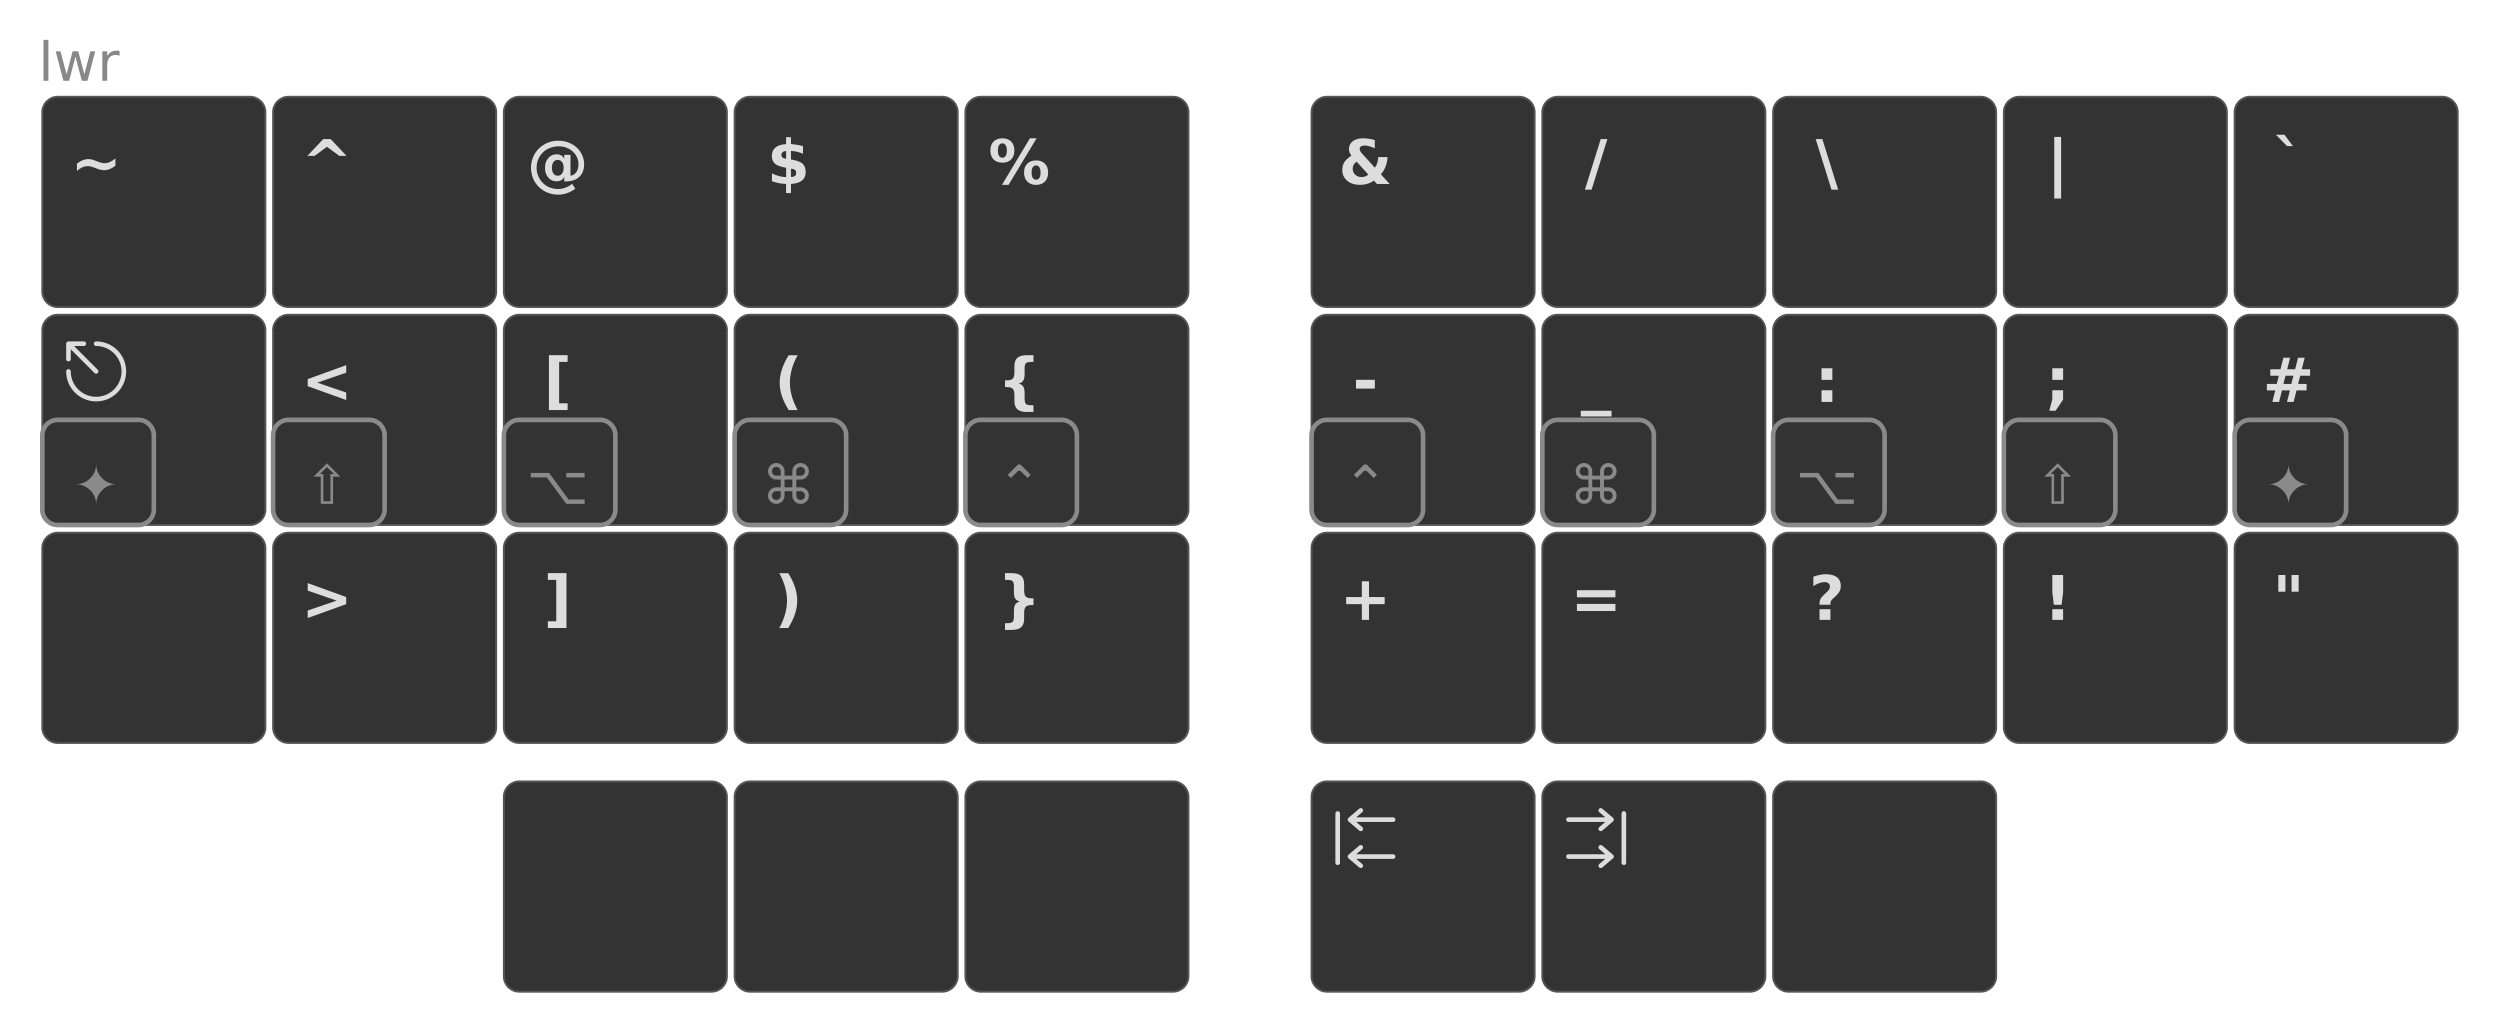
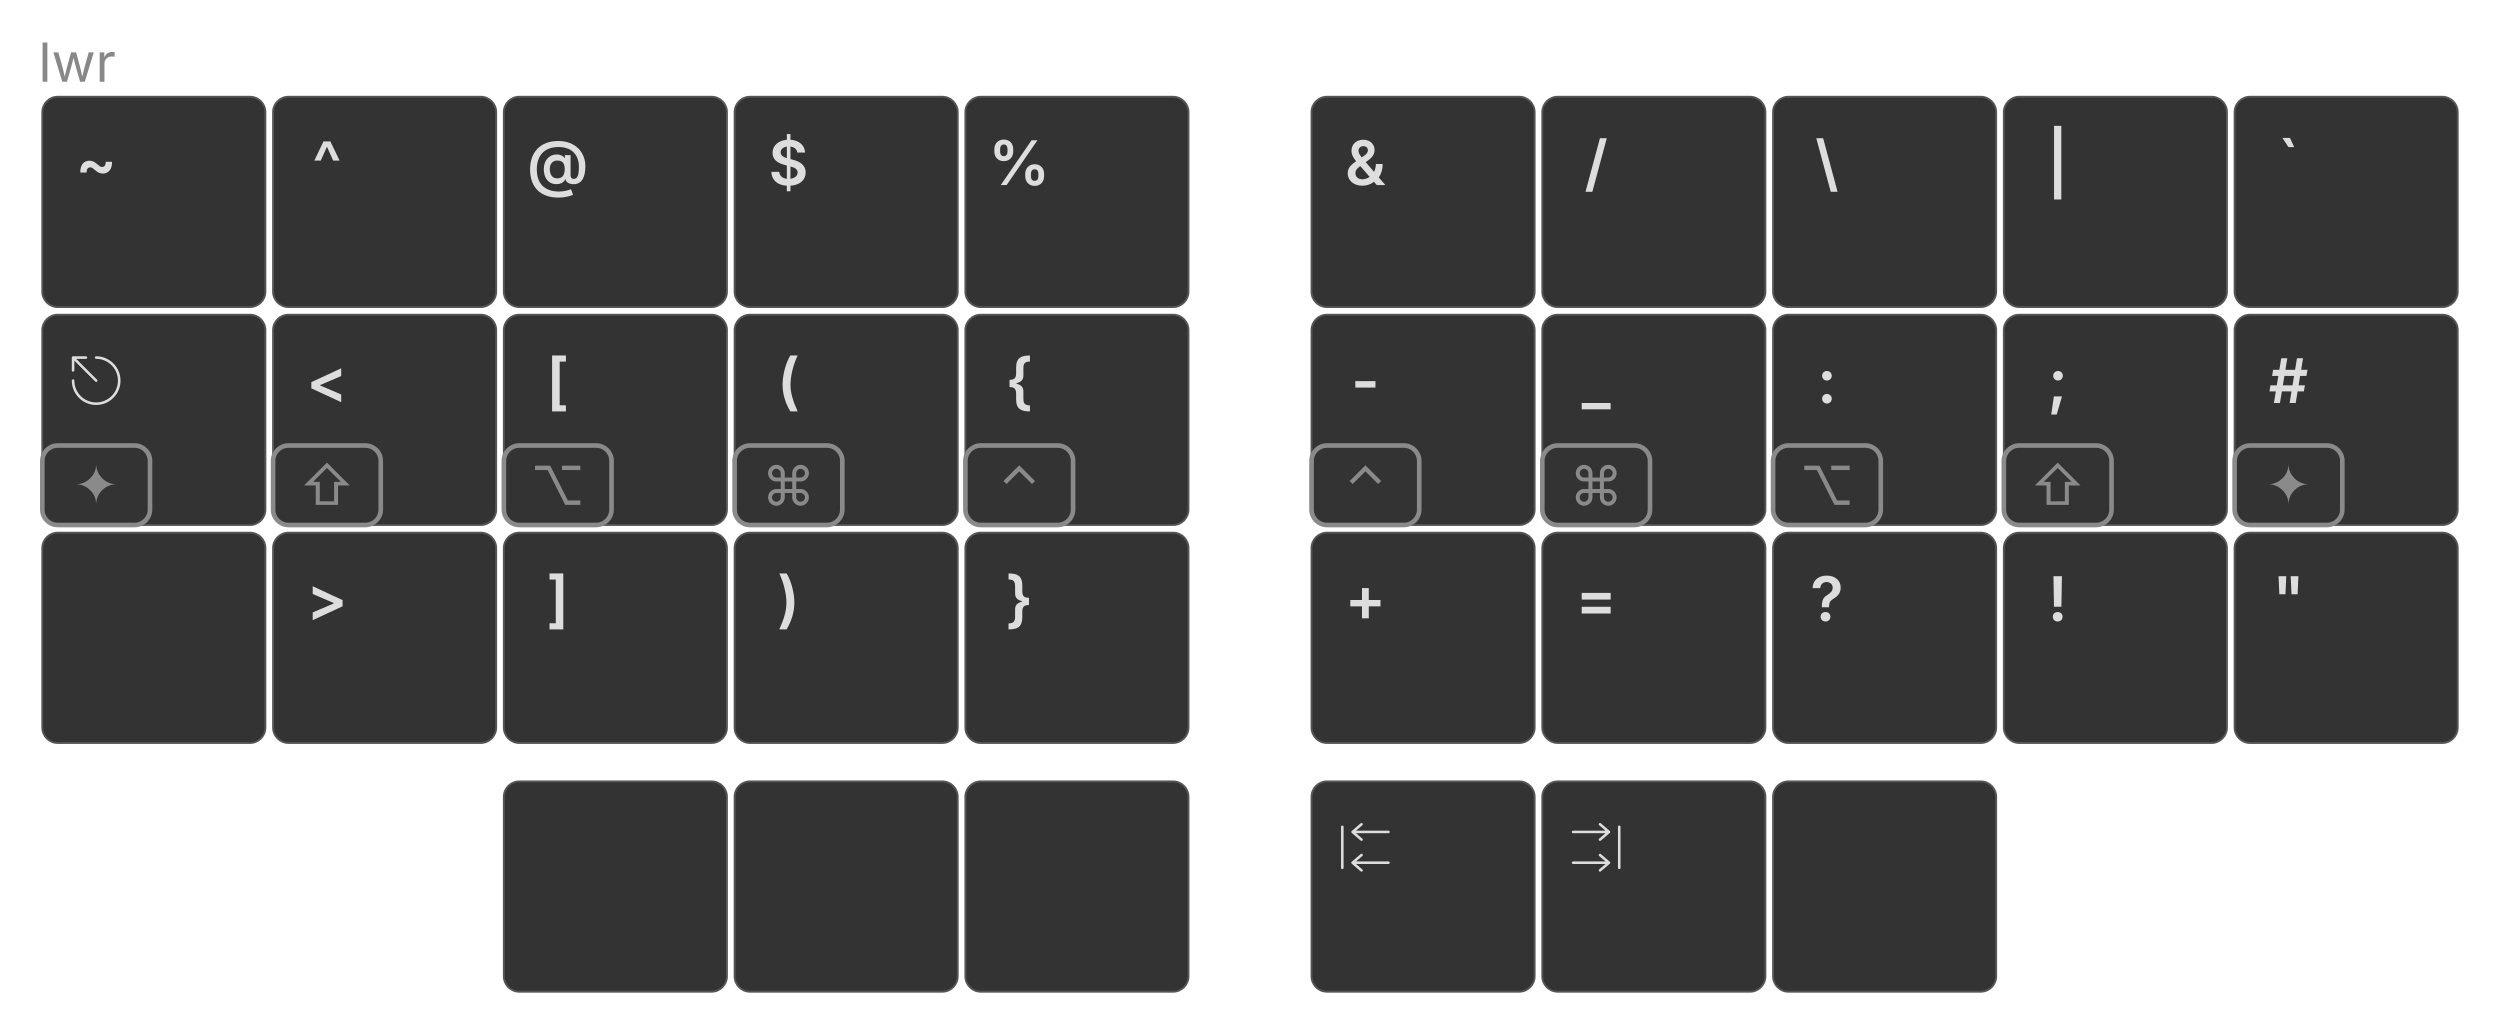
<svg xmlns="http://www.w3.org/2000/svg" class="keymap" width="650" height="267" viewBox="-10 -24 650.0 266.68">
-   <style>/* Cairo has no font fallback; DejaVu Sans has ⌘ ⌥ ⌃ ⇧ ✦ ⇊ ⇈. */
+   <style>/* Inter for letters. cairosvg uses only the first family, so marks
+        Inter lacks (✦ ⇊ ⇈) set .dejavu; browsers still walk the stack. */
    svg.keymap { background: #1e1e2e;
-                  font-family: "DejaVu Sans", "Segoe UI Symbol",
+                  font-family: Inter, "DejaVu Sans", "Segoe UI Symbol",
                              "Apple Symbols", sans-serif; }
+     text.dejavu { font-family: "DejaVu Sans", "Segoe UI Symbol",
+                   "Apple Symbols", sans-serif; }
    rect.keycap { fill: #333333; stroke: #555555; stroke-width: 0.5px; }
    text { fill: #c8c8c8; text-anchor: middle; dominant-baseline: central; }
    text.base { font-size: 16px; font-weight: 600; fill: #dddddd; }
    text.hold { font-size: 11px; }
    text.sym { font-size: 13px; fill: #9999ff; }
    text.num { font-size: 13px; fill: #ee9944; }
    text.oneshot { font-size: 12px; font-weight: 600; }
-     use.glyph { fill: none; stroke: #c8c8c8; stroke-width: 2.5px;
+     use.glyph { fill: none; stroke: #c8c8c8; stroke-width: 2px;
                stroke-linecap: round; stroke-linejoin: round; }
-     use.glyph.base { stroke: #dddddd; stroke-width: 3px; }
+     use.glyph.base { stroke: #dddddd; }
    use.glyph.sym { stroke: #9999ff; }
    use.glyph.num { stroke: #ee9944; }
    use.glyph.hold.tap-preferred.mod { stroke: #8a8a8a; }
    use.glyph.hold.hold-preferred.mod, use.glyph.oneshot.mod { stroke: #d0d0d0; }
    use.glyph.hold.hold-preferred.sym, use.glyph.oneshot.sym,
    use.glyph.hold.hold-preferred.nav, use.glyph.oneshot.nav { stroke: #1a1a1a; }
    use.glyph.hold.tap-preferred.sym { stroke: #9999ff; }
    use.glyph.hold.tap-preferred.nav { stroke: #ee9944; }
    rect.hold-box { stroke-width: 1.2px; }
    rect.hold-box.tap-preferred.mod { fill: none; stroke: #8a8a8a; }
    rect.hold-box.tap-preferred.sym { fill: none; stroke: #9999ff; }
    rect.hold-box.tap-preferred.nav { fill: none; stroke: #ee9944; }
    rect.hold-box.hold-preferred.mod { fill: #4a4a4a; stroke: #4a4a4a; }
    rect.hold-box.hold-preferred.sym { fill: #6666bb; stroke: #6666bb; }
    rect.hold-box.hold-preferred.nav { fill: #aa7755; stroke: #aa7755; }
    rect.hold-box.oneshot.mod { fill: #4a4a4a; stroke: #4a4a4a; }
    rect.hold-box.oneshot.sym { fill: #6666bb; stroke: #6666bb; }
    rect.hold-box.oneshot.nav { fill: #aa7755; stroke: #aa7755; }
    text.hold.hold-preferred.mod, text.oneshot.mod { fill: #d0d0d0; font-weight: 700; }
    text.hold.hold-preferred.sym, text.oneshot.sym,
    text.hold.hold-preferred.nav, text.oneshot.nav { fill: #1a1a1a; font-weight: 700; }
    text.hold.tap-preferred { fill: #8a8a8a; }
    text.hold.symbol { font-size: 14px; }
    text.oneshot.symbol { font-size: 16px; }
    text.title { font-size: 14px; fill: #888888; text-anchor: start; }</style>
  <defs>
-     <path id="glyph_backspace" class="symbol" transform="scale(0.4) translate(-24,-30)" d="M22,19l10,10 M22,29l10-10 M6,24l10,13h26v-26h-26z" />
-     <path id="glyph_delete-word" class="symbol" transform="scale(0.4) translate(-24,-30)" d="M22,19l10,10 M22,29l10-10 M6,24l10,13h26v-26h-26z M6,17l-6,7,6,7" />
-     <path id="glyph_return" class="symbol" transform="scale(0.4) translate(-24,-30)" d="M42,13V27H6 m8-8l-8,8l8,8" />
-     <path id="glyph_space" class="symbol" transform="scale(0.4) translate(-24,-30)" d="M42,24V32H6V24" />
-     <path id="glyph_escape" class="symbol" transform="scale(0.4) translate(-24,-30)" d="M24,24l-18-18 m0,10v-10h10 M24,6A18,18,0,1,1,6,24" />
-     <path id="glyph_up" class="symbol" transform="scale(0.4) translate(-24,-30)" d="M24,42v-36 m-8,6l8-8l8,8" />
-     <path id="glyph_down" class="symbol" transform="scale(0.4) translate(-24,-30)" d="M24,6v36 m-8,-6l8,8l8-8" />
-     <path id="glyph_left" class="symbol" transform="scale(0.4) translate(-24,-30)" d="M42,24h-36 m6-8l-8,8l8,8" />
-     <path id="glyph_right" class="symbol" transform="scale(0.4) translate(-24,-30)" d="M6,24h36 m-6-8l8,8l-8,8" />
-     <path id="glyph_tab" class="symbol" transform="scale(0.4) translate(-24,-30)" d="M6,12H32m-5-6l7,6l-7,6 M6,36H32m-5-6l7,6l-7,6 M42,8v32" />
-     <path id="glyph_btab" class="symbol" transform="scale(0.4) translate(-24,-30)" d="M42,12H16m5-6l-7,6l7,6 M42,36H16m5-6l-7,6l7,6 M6,8v32" />
-     <path id="glyph_home" class="symbol" transform="scale(0.4) translate(-24,-30)" d="M8,10v28 M8,16h32 M8,32h20" />
-     <path id="glyph_end" class="symbol" transform="scale(0.4) translate(-24,-30)" d="M40,10v28 M8,16h32 M20,32h20" />
-     <path id="glyph_word-left" class="symbol" transform="scale(0.4) translate(-24,-30)" d="M22,24h-16m6-8l-8,8l8,8 M26,17h16v14h-16z" />
-     <path id="glyph_word-right" class="symbol" transform="scale(0.4) translate(-24,-30)" d="M6,17h16v14h-16z M26,24h16m-6-8l8,8l-8,8" />
-     <path id="glyph_hist-back" class="symbol" transform="scale(0.4) translate(-24,-30)" d="M36,32A14,14 0 1 0 24,12m8-8l-8,8l8,8" />
-     <path id="glyph_hist-fwd" class="symbol" transform="scale(0.4) translate(-24,-30)" d="M12,32A14,14 0 1 1 24,12m-8-8l8,8l-8,8" />
-     <path id="glyph_app-tab-prev" class="symbol" transform="scale(0.4) translate(-24,-30)" d="M6,10h18v10h18v20H6z" />
-     <path id="glyph_app-tab-next" class="symbol" transform="scale(0.4) translate(-24,-30)" d="M6,20h18v-10h18v30H6z" />
-     <path id="glyph_bluetooth" class="symbol" transform="scale(0.4) translate(-24,-30)" d="M12,16 L36,32 L24,40 L24,8 L36,16 L12,32" />
+     <path id="glyph_backspace" class="symbol" transform="scale(0.333333) translate(-24,-24)" d="M22,19l10,10 M22,29l10-10 M6,24l10,13h26v-26h-26z" />
+     <path id="glyph_delete-word" class="symbol" transform="scale(0.333333) translate(-24,-24)" d="M22,19l10,10 M22,29l10-10 M6,24l10,13h26v-26h-26z M6,17l-6,7,6,7" />
+     <path id="glyph_return" class="symbol" transform="scale(0.333333) translate(-24,-24)" d="M42,13V27H6 m8-8l-8,8l8,8" />
+     <path id="glyph_space" class="symbol" transform="scale(0.333333) translate(-24,-24)" d="M42,24V32H6V24" />
+     <path id="glyph_escape" class="symbol" transform="scale(0.333333) translate(-24,-24)" d="M24,24l-18-18 m0,10v-10h10 M24,6A18,18,0,1,1,6,24" />
+     <path id="glyph_up" class="symbol" transform="scale(0.333333) translate(-24,-24)" d="M24,42v-36 m-8,6l8-8l8,8" />
+     <path id="glyph_down" class="symbol" transform="scale(0.333333) translate(-24,-24)" d="M24,6v36 m-8,-6l8,8l8-8" />
+     <path id="glyph_left" class="symbol" transform="scale(0.333333) translate(-24,-24)" d="M42,24h-36 m6-8l-8,8l8,8" />
+     <path id="glyph_right" class="symbol" transform="scale(0.333333) translate(-24,-24)" d="M6,24h36 m-6-8l8,8l-8,8" />
+     <path id="glyph_tab" class="symbol" transform="scale(0.333333) translate(-24,-24)" d="M6,12H32m-5-6l7,6l-7,6 M6,36H32m-5-6l7,6l-7,6 M42,8v32" />
+     <path id="glyph_btab" class="symbol" transform="scale(0.333333) translate(-24,-24)" d="M42,12H16m5-6l-7,6l7,6 M42,36H16m5-6l-7,6l7,6 M6,8v32" />
+     <path id="glyph_home" class="symbol" transform="scale(0.333333) translate(-24,-24)" d="M8,10v28 M8,16h32 M8,32h20" />
+     <path id="glyph_end" class="symbol" transform="scale(0.333333) translate(-24,-24)" d="M40,10v28 M8,16h32 M20,32h20" />
+     <path id="glyph_word-left" class="symbol" transform="scale(0.333333) translate(-24,-24)" d="M22,24h-16m6-8l-8,8l8,8 M26,17h16v14h-16z" />
+     <path id="glyph_word-right" class="symbol" transform="scale(0.333333) translate(-24,-24)" d="M6,17h16v14h-16z M26,24h16m-6-8l8,8l-8,8" />
+     <path id="glyph_hist-back" class="symbol" transform="scale(0.333333) translate(-24,-24)" d="M36,32A14,14 0 1 0 24,12m8-8l-8,8l8,8" />
+     <path id="glyph_hist-fwd" class="symbol" transform="scale(0.333333) translate(-24,-24)" d="M12,32A14,14 0 1 1 24,12m-8-8l8,8l-8,8" />
+     <path id="glyph_app-tab-prev" class="symbol" transform="scale(0.333333) translate(-24,-24)" d="M6,10h18v10h18v20H6z" />
+     <path id="glyph_app-tab-next" class="symbol" transform="scale(0.333333) translate(-24,-24)" d="M6,20h18v-10h18v30H6z" />
+     <path id="glyph_bluetooth" class="symbol" transform="scale(0.333333) translate(-24,-24)" d="M12,16 L36,32 L24,40 L24,8 L36,16 L12,32" />
  </defs>
  <text class="title" x="0" y="-8">lwr</text>
  <g transform="translate(0.00,0.00)">
    <rect class="keycap" x="1.0" y="1.0" width="58.0" height="54.67" rx="4.0" ry="4.0" />
    <text class="base" x="15.0" y="18.134">~</text>
  </g>
  <g transform="translate(60.00,0.00)">
    <rect class="keycap" x="1.0" y="1.0" width="58.0" height="54.67" rx="4.0" ry="4.0" />
    <text class="base" x="15.0" y="18.134">^</text>
  </g>
  <g transform="translate(120.00,0.00)">
    <rect class="keycap" x="1.0" y="1.0" width="58.0" height="54.67" rx="4.0" ry="4.0" />
    <text class="base" x="15.0" y="18.134">@</text>
  </g>
  <g transform="translate(180.00,0.00)">
    <rect class="keycap" x="1.0" y="1.0" width="58.0" height="54.67" rx="4.0" ry="4.0" />
    <text class="base" x="15.0" y="18.134">$</text>
  </g>
  <g transform="translate(240.00,0.00)">
    <rect class="keycap" x="1.0" y="1.0" width="58.0" height="54.67" rx="4.0" ry="4.0" />
    <text class="base" x="15.0" y="18.134">%</text>
  </g>
  <g transform="translate(330.00,0.00)">
    <rect class="keycap" x="1.0" y="1.0" width="58.0" height="54.67" rx="4.0" ry="4.0" />
    <text class="base" x="15.0" y="18.134">&amp;</text>
  </g>
  <g transform="translate(390.00,0.00)">
    <rect class="keycap" x="1.0" y="1.0" width="58.0" height="54.67" rx="4.0" ry="4.0" />
    <text class="base" x="15.0" y="18.134">/</text>
  </g>
  <g transform="translate(450.00,0.00)">
    <rect class="keycap" x="1.0" y="1.0" width="58.0" height="54.67" rx="4.0" ry="4.0" />
    <text class="base" x="15.0" y="18.134">\</text>
  </g>
  <g transform="translate(510.00,0.00)">
    <rect class="keycap" x="1.0" y="1.0" width="58.0" height="54.67" rx="4.0" ry="4.0" />
    <text class="base" x="15.0" y="18.134">|</text>
  </g>
  <g transform="translate(570.00,0.00)">
    <rect class="keycap" x="1.0" y="1.0" width="58.0" height="54.67" rx="4.0" ry="4.0" />
    <text class="base" x="15.0" y="18.134">`</text>
  </g>
  <g transform="translate(0.00,56.67)">
    <rect class="keycap" x="1.0" y="1.0" width="58.0" height="54.67" rx="4.0" ry="4.0" />
-     <rect class="hold-box tap-preferred mod" x="1.0" y="28.335" width="29.0" height="27.335" rx="4.0" ry="4.0" />
+     <rect class="hold-box tap-preferred mod" x="1.0" y="35.002" width="28.0" height="20.668" rx="4.0" ry="4.0" />
    <use class="glyph base" href="#glyph_escape" x="15.0" y="18.134" />
-     <text class="hold tap-preferred mod symbol" x="15.0" y="45.336">✦</text>
+     <text class="hold tap-preferred mod symbol dejavu" x="15.0" y="45.336">✦</text>
  </g>
  <g transform="translate(60.00,56.67)">
    <rect class="keycap" x="1.0" y="1.0" width="58.0" height="54.67" rx="4.0" ry="4.0" />
-     <rect class="hold-box tap-preferred mod" x="1.0" y="28.335" width="29.0" height="27.335" rx="4.0" ry="4.0" />
+     <rect class="hold-box tap-preferred mod" x="1.0" y="35.002" width="28.0" height="20.668" rx="4.0" ry="4.0" />
    <text class="base" x="15.0" y="18.134">&lt;</text>
    <text class="hold tap-preferred mod symbol" x="15.0" y="45.336">⇧</text>
  </g>
  <g transform="translate(120.00,56.67)">
    <rect class="keycap" x="1.0" y="1.0" width="58.0" height="54.67" rx="4.0" ry="4.0" />
-     <rect class="hold-box tap-preferred mod" x="1.0" y="28.335" width="29.0" height="27.335" rx="4.0" ry="4.0" />
+     <rect class="hold-box tap-preferred mod" x="1.0" y="35.002" width="28.0" height="20.668" rx="4.0" ry="4.0" />
    <text class="base" x="15.0" y="18.134">[</text>
    <text class="hold tap-preferred mod symbol" x="15.0" y="45.336">⌥</text>
  </g>
  <g transform="translate(180.00,56.67)">
    <rect class="keycap" x="1.0" y="1.0" width="58.0" height="54.67" rx="4.0" ry="4.0" />
-     <rect class="hold-box tap-preferred mod" x="1.0" y="28.335" width="29.0" height="27.335" rx="4.0" ry="4.0" />
+     <rect class="hold-box tap-preferred mod" x="1.0" y="35.002" width="28.0" height="20.668" rx="4.0" ry="4.0" />
    <text class="base" x="15.0" y="18.134">(</text>
    <text class="hold tap-preferred mod symbol" x="15.0" y="45.336">⌘</text>
  </g>
  <g transform="translate(240.00,56.67)">
    <rect class="keycap" x="1.0" y="1.0" width="58.0" height="54.67" rx="4.0" ry="4.0" />
-     <rect class="hold-box tap-preferred mod" x="1.0" y="28.335" width="29.0" height="27.335" rx="4.0" ry="4.0" />
+     <rect class="hold-box tap-preferred mod" x="1.0" y="35.002" width="28.0" height="20.668" rx="4.0" ry="4.0" />
    <text class="base" x="15.0" y="18.134">{</text>
    <text class="hold tap-preferred mod symbol" x="15.0" y="45.336">⌃</text>
  </g>
  <g transform="translate(330.00,56.67)">
    <rect class="keycap" x="1.0" y="1.0" width="58.0" height="54.67" rx="4.0" ry="4.0" />
-     <rect class="hold-box tap-preferred mod" x="1.0" y="28.335" width="29.0" height="27.335" rx="4.0" ry="4.0" />
+     <rect class="hold-box tap-preferred mod" x="1.0" y="35.002" width="28.0" height="20.668" rx="4.0" ry="4.0" />
    <text class="base" x="15.0" y="18.134">-</text>
    <text class="hold tap-preferred mod symbol" x="15.0" y="45.336">⌃</text>
  </g>
  <g transform="translate(390.00,56.67)">
    <rect class="keycap" x="1.0" y="1.0" width="58.0" height="54.67" rx="4.0" ry="4.0" />
-     <rect class="hold-box tap-preferred mod" x="1.0" y="28.335" width="29.0" height="27.335" rx="4.0" ry="4.0" />
+     <rect class="hold-box tap-preferred mod" x="1.0" y="35.002" width="28.0" height="20.668" rx="4.0" ry="4.0" />
    <text class="base" x="15.0" y="18.134">_</text>
    <text class="hold tap-preferred mod symbol" x="15.0" y="45.336">⌘</text>
  </g>
  <g transform="translate(450.00,56.67)">
    <rect class="keycap" x="1.0" y="1.0" width="58.0" height="54.67" rx="4.0" ry="4.0" />
-     <rect class="hold-box tap-preferred mod" x="1.0" y="28.335" width="29.0" height="27.335" rx="4.0" ry="4.0" />
+     <rect class="hold-box tap-preferred mod" x="1.0" y="35.002" width="28.0" height="20.668" rx="4.0" ry="4.0" />
    <text class="base" x="15.0" y="18.134">:</text>
    <text class="hold tap-preferred mod symbol" x="15.0" y="45.336">⌥</text>
  </g>
  <g transform="translate(510.00,56.67)">
    <rect class="keycap" x="1.0" y="1.0" width="58.0" height="54.67" rx="4.0" ry="4.0" />
-     <rect class="hold-box tap-preferred mod" x="1.0" y="28.335" width="29.0" height="27.335" rx="4.0" ry="4.0" />
+     <rect class="hold-box tap-preferred mod" x="1.0" y="35.002" width="28.0" height="20.668" rx="4.0" ry="4.0" />
    <text class="base" x="15.0" y="18.134">;</text>
    <text class="hold tap-preferred mod symbol" x="15.0" y="45.336">⇧</text>
  </g>
  <g transform="translate(570.00,56.67)">
    <rect class="keycap" x="1.0" y="1.0" width="58.0" height="54.67" rx="4.0" ry="4.0" />
-     <rect class="hold-box tap-preferred mod" x="1.0" y="28.335" width="29.0" height="27.335" rx="4.0" ry="4.0" />
+     <rect class="hold-box tap-preferred mod" x="1.0" y="35.002" width="28.0" height="20.668" rx="4.0" ry="4.0" />
    <text class="base" x="15.0" y="18.134">#</text>
-     <text class="hold tap-preferred mod symbol" x="15.0" y="45.336">✦</text>
+     <text class="hold tap-preferred mod symbol dejavu" x="15.0" y="45.336">✦</text>
  </g>
  <g transform="translate(0.00,113.34)">
    <rect class="keycap" x="1.0" y="1.0" width="58.0" height="54.67" rx="4.0" ry="4.0" />
  </g>
  <g transform="translate(60.00,113.34)">
    <rect class="keycap" x="1.0" y="1.0" width="58.0" height="54.67" rx="4.0" ry="4.0" />
    <text class="base" x="15.0" y="18.134">&gt;</text>
  </g>
  <g transform="translate(120.00,113.34)">
    <rect class="keycap" x="1.0" y="1.0" width="58.0" height="54.67" rx="4.0" ry="4.0" />
    <text class="base" x="15.0" y="18.134">]</text>
  </g>
  <g transform="translate(180.00,113.34)">
    <rect class="keycap" x="1.0" y="1.0" width="58.0" height="54.67" rx="4.0" ry="4.0" />
    <text class="base" x="15.0" y="18.134">)</text>
  </g>
  <g transform="translate(240.00,113.34)">
    <rect class="keycap" x="1.0" y="1.0" width="58.0" height="54.67" rx="4.0" ry="4.0" />
    <text class="base" x="15.0" y="18.134">}</text>
  </g>
  <g transform="translate(330.00,113.34)">
    <rect class="keycap" x="1.0" y="1.0" width="58.0" height="54.67" rx="4.0" ry="4.0" />
    <text class="base" x="15.0" y="18.134">+</text>
  </g>
  <g transform="translate(390.00,113.34)">
    <rect class="keycap" x="1.0" y="1.0" width="58.0" height="54.67" rx="4.0" ry="4.0" />
    <text class="base" x="15.0" y="18.134">=</text>
  </g>
  <g transform="translate(450.00,113.34)">
    <rect class="keycap" x="1.0" y="1.0" width="58.0" height="54.67" rx="4.0" ry="4.0" />
    <text class="base" x="15.0" y="18.134">?</text>
  </g>
  <g transform="translate(510.00,113.34)">
    <rect class="keycap" x="1.0" y="1.0" width="58.0" height="54.67" rx="4.0" ry="4.0" />
    <text class="base" x="15.0" y="18.134">!</text>
  </g>
  <g transform="translate(570.00,113.34)">
    <rect class="keycap" x="1.0" y="1.0" width="58.0" height="54.67" rx="4.0" ry="4.0" />
    <text class="base" x="15.0" y="18.134">"</text>
  </g>
  <g transform="translate(120.00,178.01)">
    <rect class="keycap" x="1.0" y="1.0" width="58.0" height="54.67" rx="4.0" ry="4.0" />
  </g>
  <g transform="translate(180.00,178.01)">
    <rect class="keycap" x="1.0" y="1.0" width="58.0" height="54.67" rx="4.0" ry="4.0" />
  </g>
  <g transform="translate(240.00,178.01)">
    <rect class="keycap" x="1.0" y="1.0" width="58.0" height="54.67" rx="4.0" ry="4.0" />
  </g>
  <g transform="translate(330.00,178.01)">
    <rect class="keycap" x="1.0" y="1.0" width="58.0" height="54.67" rx="4.0" ry="4.0" />
    <use class="glyph base" href="#glyph_btab" x="15.0" y="18.134" />
  </g>
  <g transform="translate(390.00,178.01)">
    <rect class="keycap" x="1.0" y="1.0" width="58.0" height="54.67" rx="4.0" ry="4.0" />
    <use class="glyph base" href="#glyph_tab" x="15.0" y="18.134" />
  </g>
  <g transform="translate(450.00,178.01)">
    <rect class="keycap" x="1.0" y="1.0" width="58.0" height="54.67" rx="4.0" ry="4.0" />
  </g>
</svg>
